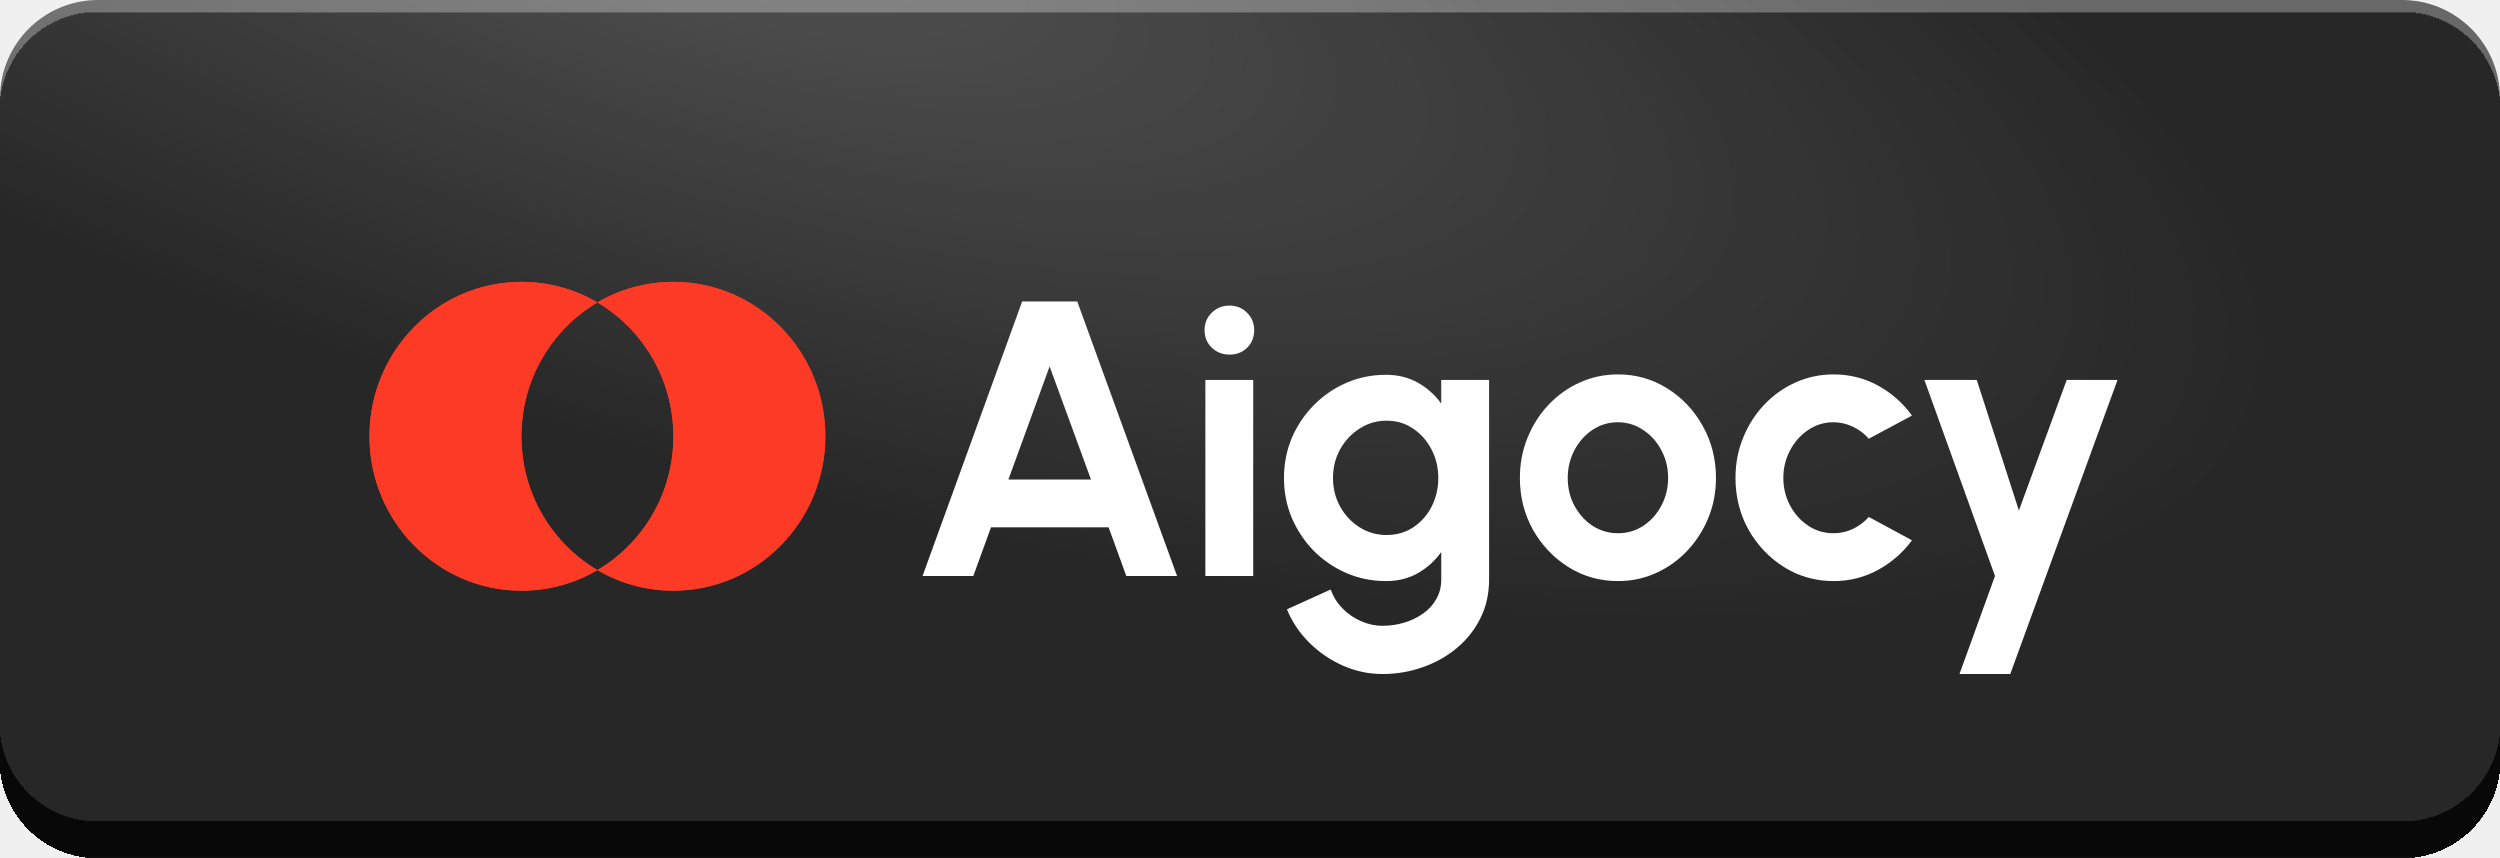
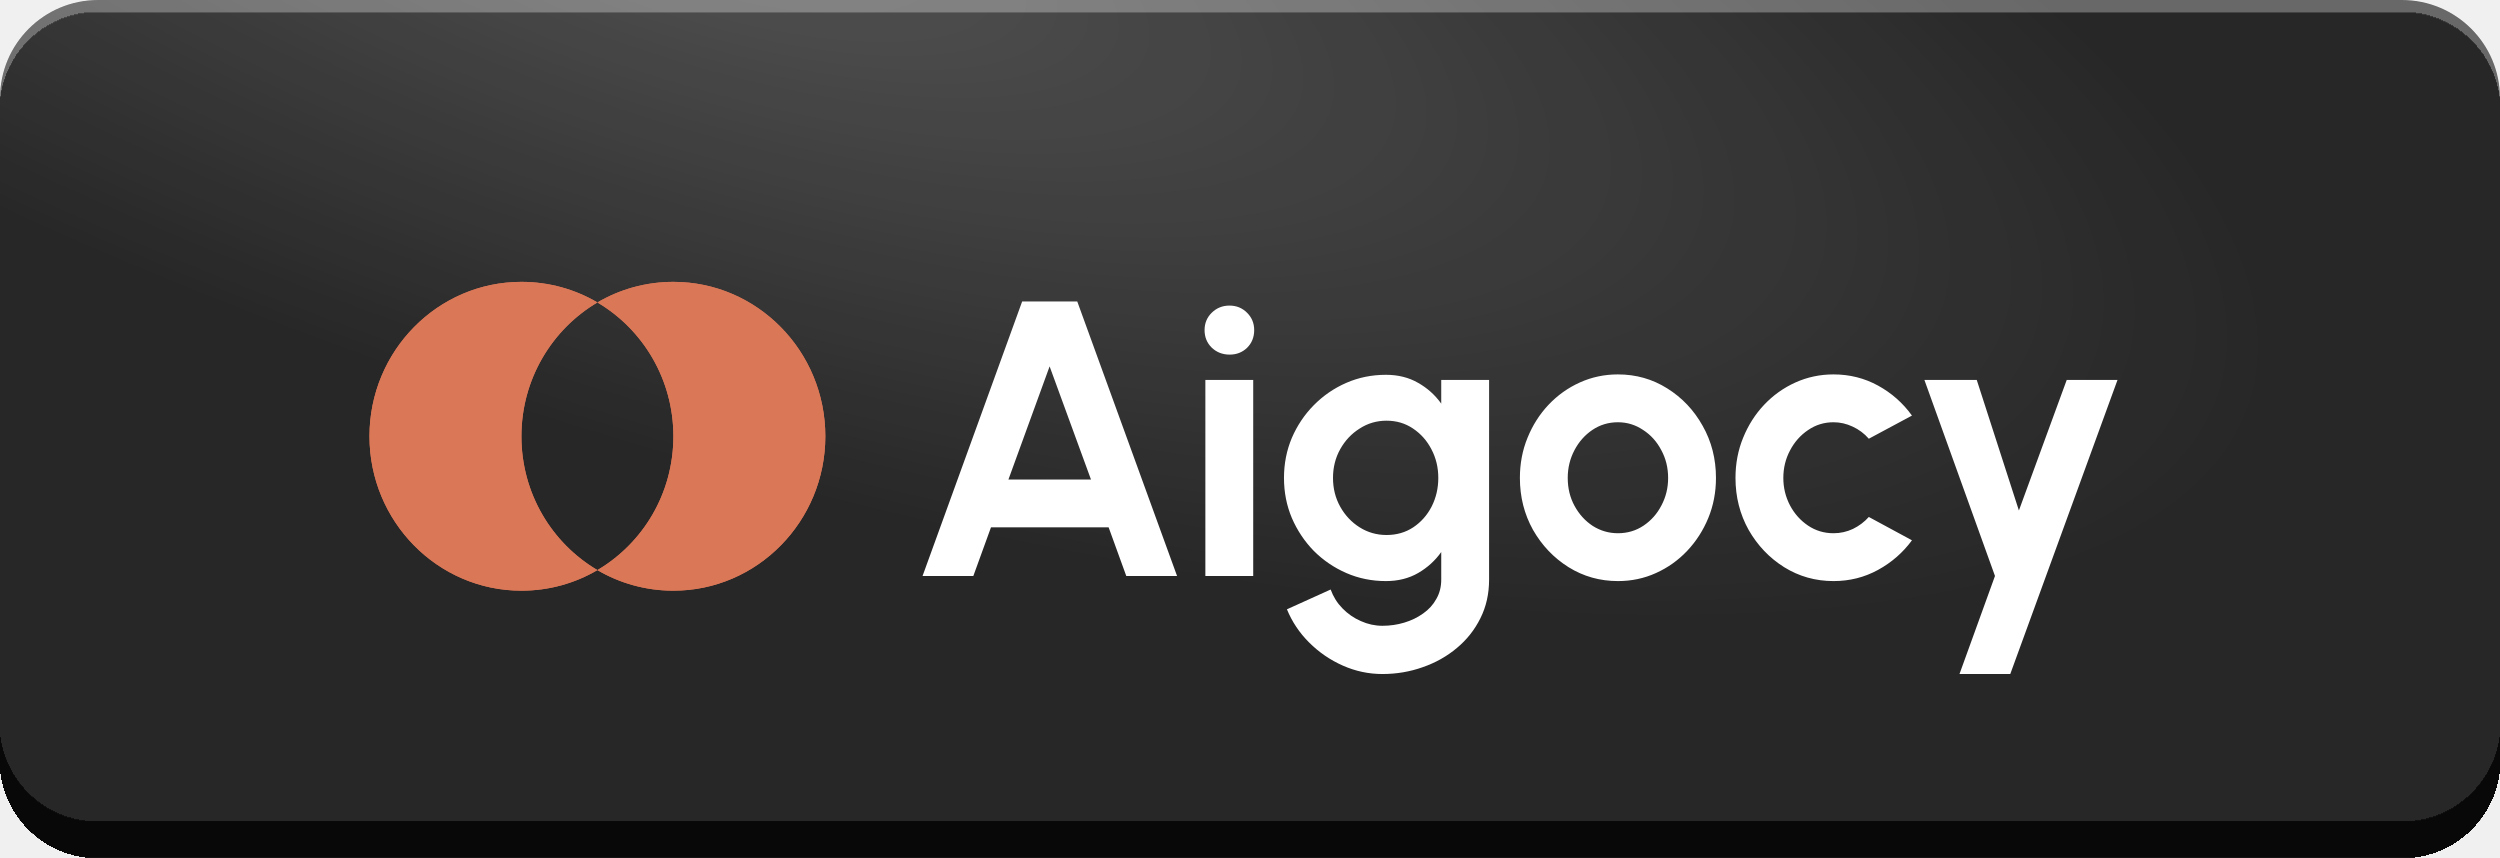
<svg xmlns="http://www.w3.org/2000/svg" width="204" height="70" viewBox="0 0 204 70" fill="none">
  <g filter="url(#filter0_ii_6062_76)">
    <rect width="204" height="70" rx="8" fill="#272727" />
    <rect width="204" height="70" rx="8" fill="url(#paint0_radial_6062_76)" fill-opacity="0.2" />
    <path d="M83.408 24.6H87.904L96.048 47H91.904L90.464 43.032H80.864L79.424 47H75.28L83.408 24.6ZM82.288 39.128H89.024L85.648 29.896L82.288 39.128ZM98.358 31H102.262V47H98.358V31ZM100.342 28.936C99.766 28.936 99.28 28.749 98.885 28.376C98.491 27.992 98.293 27.512 98.293 26.936C98.293 26.371 98.491 25.896 98.885 25.512C99.28 25.128 99.76 24.936 100.326 24.936C100.891 24.936 101.366 25.128 101.75 25.512C102.144 25.896 102.342 26.371 102.342 26.936C102.342 27.512 102.15 27.992 101.766 28.376C101.382 28.749 100.907 28.936 100.342 28.936ZM117.605 31H121.509V47.304C121.509 48.456 121.274 49.501 120.805 50.44C120.335 51.389 119.695 52.2 118.885 52.872C118.074 53.555 117.146 54.077 116.101 54.44C115.055 54.813 113.957 55 112.805 55C111.685 55 110.607 54.771 109.573 54.312C108.538 53.853 107.621 53.224 106.821 52.424C106.031 51.635 105.429 50.733 105.013 49.72L108.581 48.104C108.794 48.691 109.114 49.203 109.541 49.64C109.978 50.088 110.479 50.435 111.045 50.68C111.61 50.936 112.197 51.064 112.805 51.064C113.423 51.064 114.015 50.979 114.581 50.808C115.157 50.637 115.674 50.387 116.133 50.056C116.591 49.736 116.949 49.341 117.205 48.872C117.471 48.413 117.605 47.891 117.605 47.304V45.048C117.103 45.752 116.474 46.323 115.717 46.76C114.959 47.197 114.085 47.416 113.093 47.416C111.941 47.416 110.863 47.197 109.861 46.76C108.858 46.323 107.973 45.72 107.205 44.952C106.447 44.173 105.85 43.277 105.413 42.264C104.986 41.251 104.773 40.163 104.773 39C104.773 37.837 104.986 36.749 105.413 35.736C105.85 34.723 106.447 33.832 107.205 33.064C107.973 32.285 108.858 31.677 109.861 31.24C110.863 30.803 111.941 30.584 113.093 30.584C114.085 30.584 114.959 30.803 115.717 31.24C116.474 31.667 117.103 32.232 117.605 32.936V31ZM113.141 43.656C113.962 43.656 114.687 43.448 115.317 43.032C115.957 42.605 116.458 42.04 116.821 41.336C117.183 40.621 117.365 39.843 117.365 39C117.365 38.147 117.178 37.368 116.805 36.664C116.442 35.96 115.941 35.395 115.301 34.968C114.671 34.541 113.951 34.328 113.141 34.328C112.341 34.328 111.61 34.541 110.949 34.968C110.287 35.384 109.759 35.944 109.365 36.648C108.97 37.352 108.773 38.136 108.773 39C108.773 39.864 108.97 40.648 109.365 41.352C109.759 42.056 110.287 42.616 110.949 43.032C111.61 43.448 112.341 43.656 113.141 43.656ZM132.023 47.416C130.551 47.416 129.207 47.037 127.991 46.28C126.785 45.523 125.82 44.509 125.095 43.24C124.38 41.96 124.023 40.547 124.023 39C124.023 37.827 124.231 36.733 124.647 35.72C125.063 34.696 125.633 33.8 126.359 33.032C127.095 32.253 127.948 31.645 128.919 31.208C129.889 30.771 130.924 30.552 132.023 30.552C133.495 30.552 134.833 30.931 136.039 31.688C137.255 32.445 138.22 33.464 138.935 34.744C139.66 36.024 140.023 37.443 140.023 39C140.023 40.163 139.815 41.251 139.399 42.264C138.983 43.277 138.407 44.173 137.671 44.952C136.945 45.72 136.097 46.323 135.127 46.76C134.167 47.197 133.132 47.416 132.023 47.416ZM132.023 43.512C132.801 43.512 133.5 43.304 134.119 42.888C134.737 42.472 135.223 41.923 135.575 41.24C135.937 40.557 136.119 39.811 136.119 39C136.119 38.168 135.932 37.411 135.559 36.728C135.196 36.035 134.7 35.485 134.071 35.08C133.452 34.664 132.769 34.456 132.023 34.456C131.255 34.456 130.561 34.664 129.943 35.08C129.324 35.496 128.833 36.051 128.471 36.744C128.108 37.437 127.927 38.189 127.927 39C127.927 39.843 128.113 40.605 128.487 41.288C128.86 41.971 129.356 42.515 129.975 42.92C130.604 43.315 131.287 43.512 132.023 43.512ZM152.496 42.184L156.016 44.088C155.28 45.091 154.358 45.896 153.248 46.504C152.139 47.112 150.928 47.416 149.616 47.416C148.144 47.416 146.8 47.037 145.584 46.28C144.379 45.523 143.414 44.509 142.688 43.24C141.974 41.96 141.616 40.547 141.616 39C141.616 37.827 141.824 36.733 142.24 35.72C142.656 34.696 143.227 33.8 143.952 33.032C144.688 32.253 145.542 31.645 146.512 31.208C147.483 30.771 148.518 30.552 149.616 30.552C150.928 30.552 152.139 30.856 153.248 31.464C154.358 32.072 155.28 32.888 156.016 33.912L152.496 35.8C152.123 35.373 151.68 35.043 151.168 34.808C150.667 34.573 150.15 34.456 149.616 34.456C148.848 34.456 148.155 34.669 147.536 35.096C146.918 35.512 146.427 36.067 146.064 36.76C145.702 37.443 145.52 38.189 145.52 39C145.52 39.8 145.702 40.547 146.064 41.24C146.427 41.923 146.918 42.472 147.536 42.888C148.155 43.304 148.848 43.512 149.616 43.512C150.171 43.512 150.699 43.395 151.2 43.16C151.702 42.915 152.134 42.589 152.496 42.184ZM168.646 31H172.79L164.038 55H159.894L162.79 47L157.03 31H161.302L164.742 41.656L168.646 31Z" fill="white" />
-     <path d="M48.748 46.52C46.93 47.591 44.801 48.2 42.548 48.2C35.708 48.2 30.148 42.551 30.148 35.6C30.148 28.649 35.708 23 42.548 23C44.801 23 46.93 23.609 48.748 24.68C45.049 26.864 42.548 30.938 42.548 35.6C42.548 40.283 45.049 44.336 48.748 46.52Z" fill="#FD3A25" />
-     <path d="M48.748 46.52C46.93 47.591 44.801 48.2 42.548 48.2C35.708 48.2 30.148 42.551 30.148 35.6C30.148 28.649 35.708 23 42.548 23C44.801 23 46.93 23.609 48.748 24.68C45.049 26.864 42.548 30.938 42.548 35.6C42.548 40.283 45.049 44.336 48.748 46.52Z" fill="#FD3A25" />
-     <path d="M48.748 46.52C50.567 47.591 52.696 48.2 54.948 48.2C61.789 48.2 67.348 42.551 67.348 35.6C67.348 28.649 61.789 23 54.948 23C52.696 23 50.567 23.609 48.748 24.68C52.448 26.864 54.948 30.938 54.948 35.6C54.948 40.283 52.448 44.336 48.748 46.52Z" fill="#FD3A25" />
-     <path d="M48.748 46.52C50.567 47.591 52.696 48.2 54.948 48.2C61.789 48.2 67.348 42.551 67.348 35.6C67.348 28.649 61.789 23 54.948 23C52.696 23 50.567 23.609 48.748 24.68C52.448 26.864 54.948 30.938 54.948 35.6C54.948 40.283 52.448 44.336 48.748 46.52Z" fill="#FD3A25" />
+     <path d="M48.748 46.52C46.93 47.591 44.801 48.2 42.548 48.2C35.708 48.2 30.148 42.551 30.148 35.6C30.148 28.649 35.708 23 42.548 23C44.801 23 46.93 23.609 48.748 24.68C45.049 26.864 42.548 30.938 42.548 35.6C42.548 40.283 45.049 44.336 48.748 46.52Z" fill="#D97757" />
+     <path d="M48.748 46.52C46.93 47.591 44.801 48.2 42.548 48.2C35.708 48.2 30.148 42.551 30.148 35.6C30.148 28.649 35.708 23 42.548 23C44.801 23 46.93 23.609 48.748 24.68C45.049 26.864 42.548 30.938 42.548 35.6C42.548 40.283 45.049 44.336 48.748 46.52Z" fill="#D97757" />
+     <path d="M48.748 46.52C50.567 47.591 52.696 48.2 54.948 48.2C61.789 48.2 67.348 42.551 67.348 35.6C67.348 28.649 61.789 23 54.948 23C52.696 23 50.567 23.609 48.748 24.68C52.448 26.864 54.948 30.938 54.948 35.6C54.948 40.283 52.448 44.336 48.748 46.52Z" fill="#D97757" />
+     <path d="M48.748 46.52C50.567 47.591 52.696 48.2 54.948 48.2C61.789 48.2 67.348 42.551 67.348 35.6C67.348 28.649 61.789 23 54.948 23C52.696 23 50.567 23.609 48.748 24.68C52.448 26.864 54.948 30.938 54.948 35.6C54.948 40.283 52.448 44.336 48.748 46.52Z" fill="#D97757" />
  </g>
  <defs>
    <filter id="filter0_ii_6062_76" x="0" y="0" width="204" height="70" filterUnits="userSpaceOnUse" color-interpolation-filters="sRGB">
      <feFlood flood-opacity="0" result="BackgroundImageFix" />
      <feBlend mode="normal" in="SourceGraphic" in2="BackgroundImageFix" result="shape" />
      <feColorMatrix in="SourceAlpha" type="matrix" values="0 0 0 0 0 0 0 0 0 0 0 0 0 0 0 0 0 0 127 0" result="hardAlpha" />
      <feOffset dy="-3" />
      <feComposite in2="hardAlpha" operator="arithmetic" k2="-1" k3="1" />
      <feColorMatrix type="matrix" values="0 0 0 0 0.031 0 0 0 0 0.031 0 0 0 0 0.031 0 0 0 1 0" />
      <feBlend mode="normal" in2="shape" result="effect1_innerShadow_6062_76" />
      <feColorMatrix in="SourceAlpha" type="matrix" values="0 0 0 0 0 0 0 0 0 0 0 0 0 0 0 0 0 0 127 0" result="hardAlpha" />
      <feOffset dy="1" />
      <feComposite in2="hardAlpha" operator="arithmetic" k2="-1" k3="1" />
      <feColorMatrix type="matrix" values="0 0 0 0 1 0 0 0 0 1 0 0 0 0 1 0 0 0 0.3 0" />
      <feBlend mode="normal" in2="effect1_innerShadow_6062_76" result="effect2_innerShadow_6062_76" />
    </filter>
    <radialGradient id="paint0_radial_6062_76" cx="0" cy="0" r="1" gradientTransform="matrix(127.628 37.9167 -6.42893 43.794 57.407 -7.29167)" gradientUnits="userSpaceOnUse">
      <stop stop-color="white" />
      <stop offset="1" stop-color="white" stop-opacity="0" />
    </radialGradient>
  </defs>
</svg>
